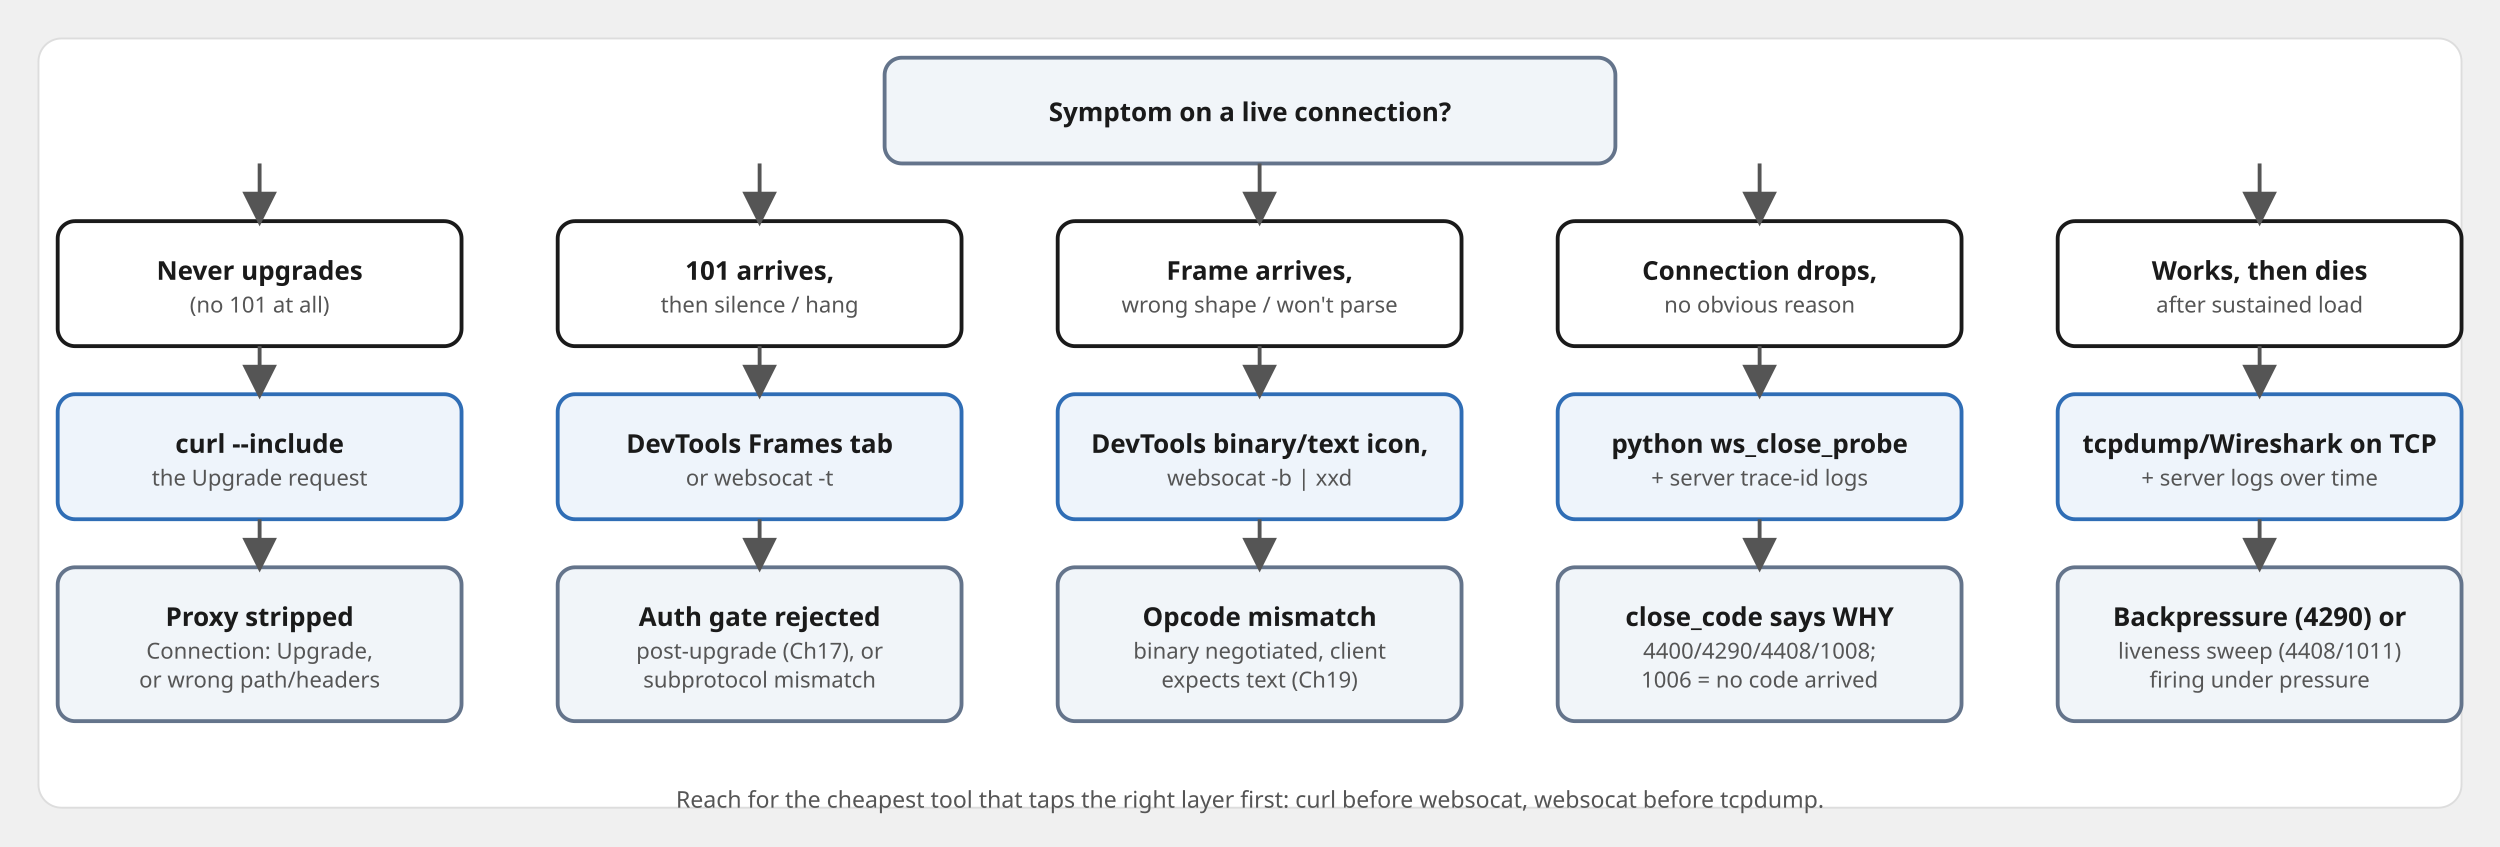
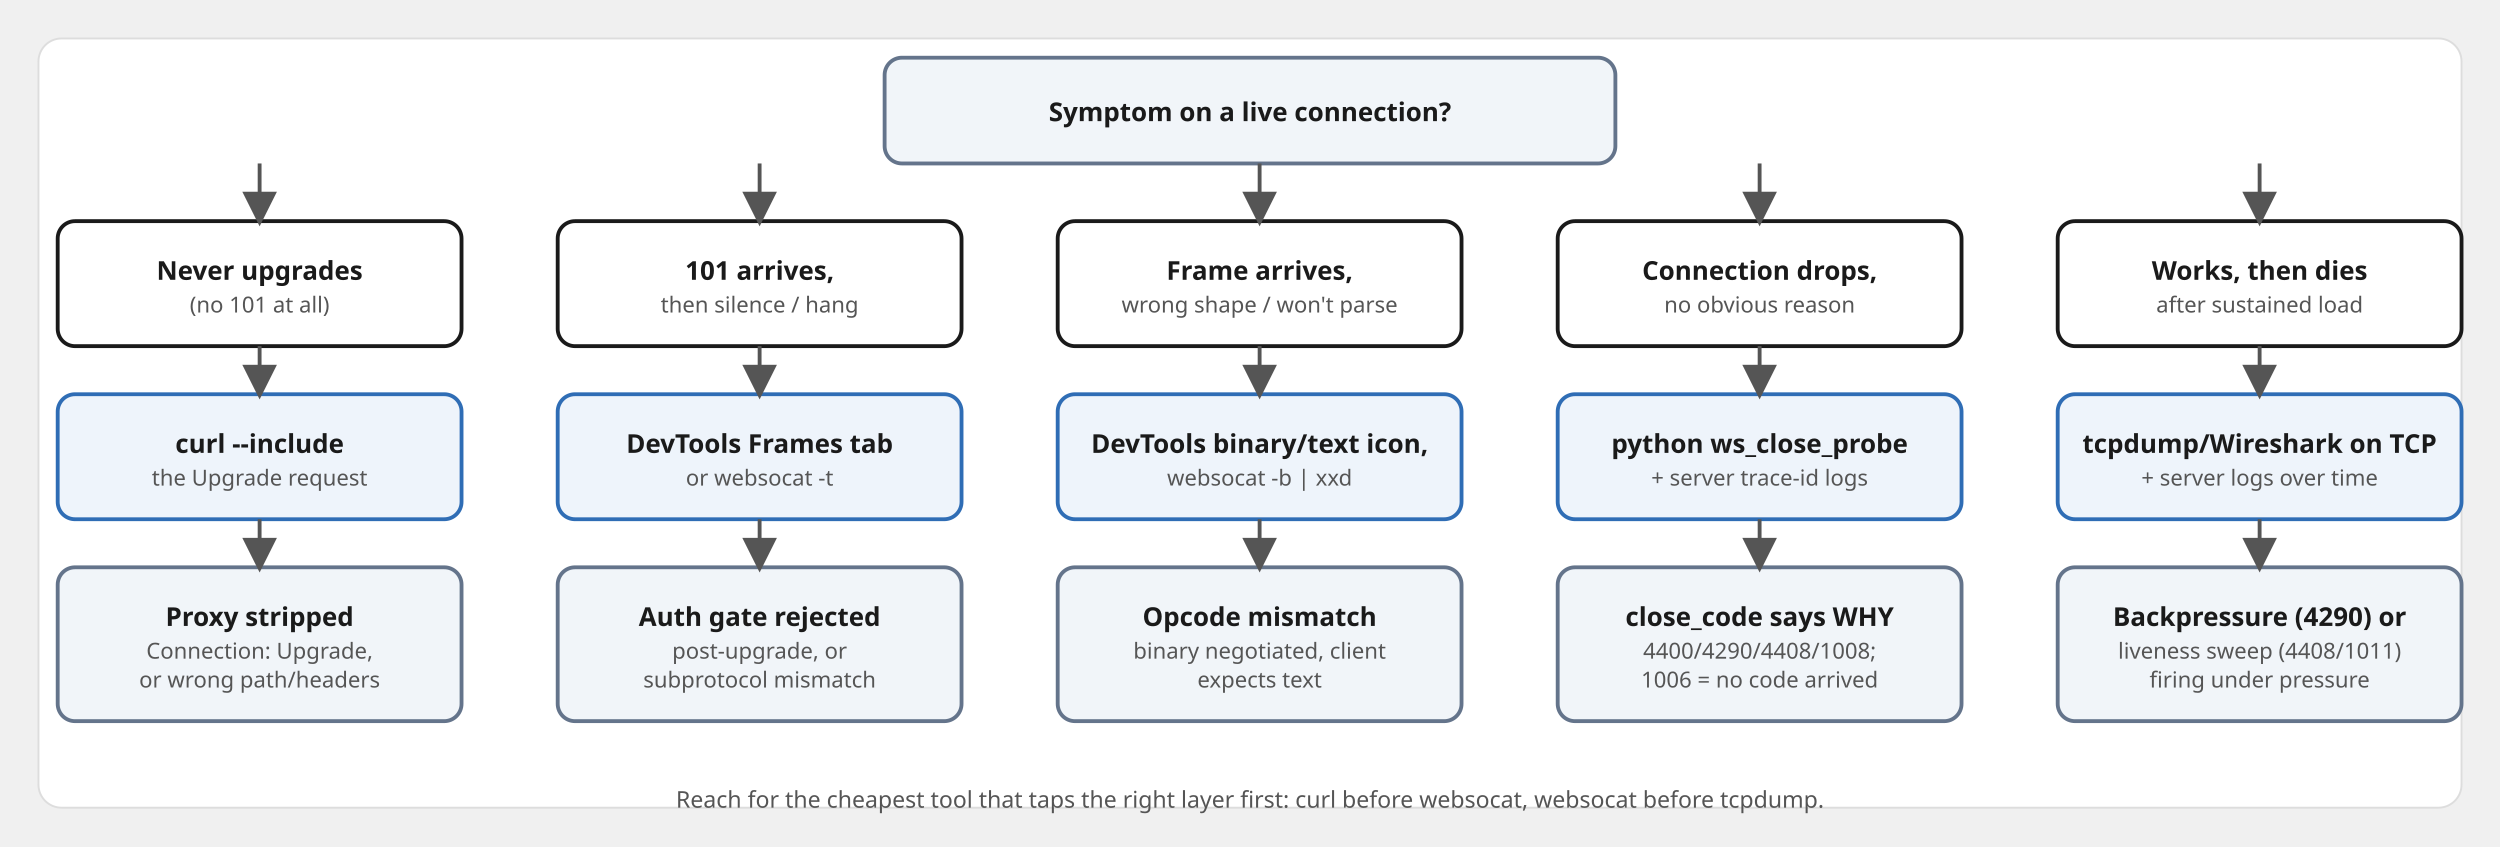
<svg xmlns="http://www.w3.org/2000/svg" viewBox="0 0 1300 440" font-family="'Red Hat Text', system-ui, sans-serif" role="img">
  <defs>
    <marker id="a" viewBox="0 0 10 10" refX="8.5" refY="5" markerWidth="9" markerHeight="9" orient="auto-start-reverse">
      <path d="M0,0 L10,5 L0,10 z" fill="#555" />
    </marker>
    <marker id="am" viewBox="0 0 10 10" refX="8.5" refY="5" markerWidth="9" markerHeight="9" orient="auto-start-reverse">
      <path d="M0,0 L10,5 L0,10 z" fill="#e8870c" />
    </marker>
  </defs>
  <rect x="20" y="20" width="1260" height="400" rx="12" fill="#ffffff" stroke="#ddd" />
  <rect x="460" y="30" width="380" height="55" rx="9" fill="#f1f5f9" stroke="#64748b" stroke-width="2" />
  <text x="650.0" y="63.0" font-size="13.5" font-weight="700" fill="#1a1a1a" text-anchor="middle">Symptom on a live connection?</text>
  <rect x="30" y="115" width="210" height="65" rx="9" fill="#ffffff" stroke="#1a1a1a" stroke-width="2" />
  <text x="135.0" y="145.5" font-size="13.5" font-weight="700" fill="#1a1a1a" text-anchor="middle">Never upgrades</text>
  <text x="135.0" y="162.5" font-size="11.5" fill="#555555" text-anchor="middle">(no 101 at all)</text>
  <rect x="30" y="205" width="210" height="65" rx="9" fill="#eef4fb" stroke="#2f6db5" stroke-width="2" />
  <text x="135.0" y="235.5" font-size="13.5" font-weight="700" fill="#1a1a1a" text-anchor="middle">curl --include</text>
  <text x="135.0" y="252.5" font-size="11.5" fill="#555555" text-anchor="middle">the Upgrade request</text>
  <rect x="30" y="295" width="210" height="80" rx="9" fill="#f1f5f9" stroke="#64748b" stroke-width="2" />
  <text x="135.0" y="325.5" font-size="13.5" font-weight="700" fill="#1a1a1a" text-anchor="middle">Proxy stripped</text>
  <text x="135.0" y="342.5" font-size="11.5" fill="#555555" text-anchor="middle">Connection: Upgrade,</text>
  <text x="135.0" y="357.5" font-size="11.5" fill="#555555" text-anchor="middle">or wrong path/headers</text>
  <rect x="290" y="115" width="210" height="65" rx="9" fill="#ffffff" stroke="#1a1a1a" stroke-width="2" />
  <text x="395.0" y="145.5" font-size="13.5" font-weight="700" fill="#1a1a1a" text-anchor="middle">101 arrives,</text>
  <text x="395.0" y="162.5" font-size="11.5" fill="#555555" text-anchor="middle">then silence / hang</text>
  <rect x="290" y="205" width="210" height="65" rx="9" fill="#eef4fb" stroke="#2f6db5" stroke-width="2" />
  <text x="395.0" y="235.5" font-size="13.5" font-weight="700" fill="#1a1a1a" text-anchor="middle">DevTools Frames tab</text>
  <text x="395.0" y="252.5" font-size="11.5" fill="#555555" text-anchor="middle">or websocat -t</text>
  <rect x="290" y="295" width="210" height="80" rx="9" fill="#f1f5f9" stroke="#64748b" stroke-width="2" />
  <text x="395.0" y="325.5" font-size="13.5" font-weight="700" fill="#1a1a1a" text-anchor="middle">Auth gate rejected</text>
-   <text x="395.0" y="342.5" font-size="11.5" fill="#555555" text-anchor="middle">post-upgrade (Ch17), or</text>
+   <text x="395.0" y="342.5" font-size="11.5" fill="#555555" text-anchor="middle">post-upgrade, or</text>
  <text x="395.0" y="357.5" font-size="11.5" fill="#555555" text-anchor="middle">subprotocol mismatch</text>
  <rect x="550" y="115" width="210" height="65" rx="9" fill="#ffffff" stroke="#1a1a1a" stroke-width="2" />
  <text x="655.0" y="145.5" font-size="13.5" font-weight="700" fill="#1a1a1a" text-anchor="middle">Frame arrives,</text>
  <text x="655.0" y="162.5" font-size="11.5" fill="#555555" text-anchor="middle">wrong shape / won't parse</text>
  <rect x="550" y="205" width="210" height="65" rx="9" fill="#eef4fb" stroke="#2f6db5" stroke-width="2" />
  <text x="655.0" y="235.5" font-size="13.5" font-weight="700" fill="#1a1a1a" text-anchor="middle">DevTools binary/text icon,</text>
  <text x="655.0" y="252.5" font-size="11.5" fill="#555555" text-anchor="middle">websocat -b | xxd</text>
  <rect x="550" y="295" width="210" height="80" rx="9" fill="#f1f5f9" stroke="#64748b" stroke-width="2" />
  <text x="655.0" y="325.5" font-size="13.5" font-weight="700" fill="#1a1a1a" text-anchor="middle">Opcode mismatch</text>
  <text x="655.0" y="342.5" font-size="11.5" fill="#555555" text-anchor="middle">binary negotiated, client</text>
-   <text x="655.0" y="357.5" font-size="11.5" fill="#555555" text-anchor="middle">expects text (Ch19)</text>
+   <text x="655.0" y="357.5" font-size="11.5" fill="#555555" text-anchor="middle">expects text</text>
  <rect x="810" y="115" width="210" height="65" rx="9" fill="#ffffff" stroke="#1a1a1a" stroke-width="2" />
  <text x="915.0" y="145.5" font-size="13.5" font-weight="700" fill="#1a1a1a" text-anchor="middle">Connection drops,</text>
  <text x="915.0" y="162.5" font-size="11.5" fill="#555555" text-anchor="middle">no obvious reason</text>
  <rect x="810" y="205" width="210" height="65" rx="9" fill="#eef4fb" stroke="#2f6db5" stroke-width="2" />
  <text x="915.0" y="235.5" font-size="13.5" font-weight="700" fill="#1a1a1a" text-anchor="middle">python ws_close_probe</text>
  <text x="915.0" y="252.5" font-size="11.5" fill="#555555" text-anchor="middle">+ server trace-id logs</text>
  <rect x="810" y="295" width="210" height="80" rx="9" fill="#f1f5f9" stroke="#64748b" stroke-width="2" />
  <text x="915.0" y="325.5" font-size="13.5" font-weight="700" fill="#1a1a1a" text-anchor="middle">close_code says WHY</text>
  <text x="915.0" y="342.5" font-size="11.5" fill="#555555" text-anchor="middle">4400/4290/4408/1008;</text>
  <text x="915.0" y="357.5" font-size="11.5" fill="#555555" text-anchor="middle">1006 = no code arrived</text>
  <rect x="1070" y="115" width="210" height="65" rx="9" fill="#ffffff" stroke="#1a1a1a" stroke-width="2" />
  <text x="1175.0" y="145.5" font-size="13.5" font-weight="700" fill="#1a1a1a" text-anchor="middle">Works, then dies</text>
  <text x="1175.0" y="162.5" font-size="11.5" fill="#555555" text-anchor="middle">after sustained load</text>
  <rect x="1070" y="205" width="210" height="65" rx="9" fill="#eef4fb" stroke="#2f6db5" stroke-width="2" />
  <text x="1175.0" y="235.5" font-size="13.5" font-weight="700" fill="#1a1a1a" text-anchor="middle">tcpdump/Wireshark on TCP</text>
  <text x="1175.0" y="252.5" font-size="11.5" fill="#555555" text-anchor="middle">+ server logs over time</text>
  <rect x="1070" y="295" width="210" height="80" rx="9" fill="#f1f5f9" stroke="#64748b" stroke-width="2" />
  <text x="1175.0" y="325.5" font-size="13.5" font-weight="700" fill="#1a1a1a" text-anchor="middle">Backpressure (4290) or</text>
  <text x="1175.0" y="342.5" font-size="11.5" fill="#555555" text-anchor="middle">liveness sweep (4408/1011)</text>
  <text x="1175.0" y="357.5" font-size="11.5" fill="#555555" text-anchor="middle">firing under pressure</text>
  <path d="M135.0,85 L135.0,115" fill="none" stroke="#555" stroke-width="2" marker-end="url(#a)" />
  <path d="M135.0,180 L135.0,205" fill="none" stroke="#555" stroke-width="2" marker-end="url(#a)" />
  <path d="M135.0,270 L135.0,295" fill="none" stroke="#555" stroke-width="2" marker-end="url(#a)" />
  <path d="M395.0,85 L395.0,115" fill="none" stroke="#555" stroke-width="2" marker-end="url(#a)" />
  <path d="M395.0,180 L395.0,205" fill="none" stroke="#555" stroke-width="2" marker-end="url(#a)" />
  <path d="M395.0,270 L395.0,295" fill="none" stroke="#555" stroke-width="2" marker-end="url(#a)" />
  <path d="M655.0,85 L655.0,115" fill="none" stroke="#555" stroke-width="2" marker-end="url(#a)" />
  <path d="M655.0,180 L655.0,205" fill="none" stroke="#555" stroke-width="2" marker-end="url(#a)" />
  <path d="M655.0,270 L655.0,295" fill="none" stroke="#555" stroke-width="2" marker-end="url(#a)" />
  <path d="M915.0,85 L915.0,115" fill="none" stroke="#555" stroke-width="2" marker-end="url(#a)" />
  <path d="M915.0,180 L915.0,205" fill="none" stroke="#555" stroke-width="2" marker-end="url(#a)" />
  <path d="M915.0,270 L915.0,295" fill="none" stroke="#555" stroke-width="2" marker-end="url(#a)" />
  <path d="M1175.0,85 L1175.0,115" fill="none" stroke="#555" stroke-width="2" marker-end="url(#a)" />
  <path d="M1175.0,180 L1175.0,205" fill="none" stroke="#555" stroke-width="2" marker-end="url(#a)" />
  <path d="M1175.0,270 L1175.0,295" fill="none" stroke="#555" stroke-width="2" marker-end="url(#a)" />
  <text x="650" y="420" font-size="12" fill="#555555" text-anchor="middle">Reach for the cheapest tool that taps the right layer first: curl before websocat, websocat before tcpdump.</text>
</svg>
